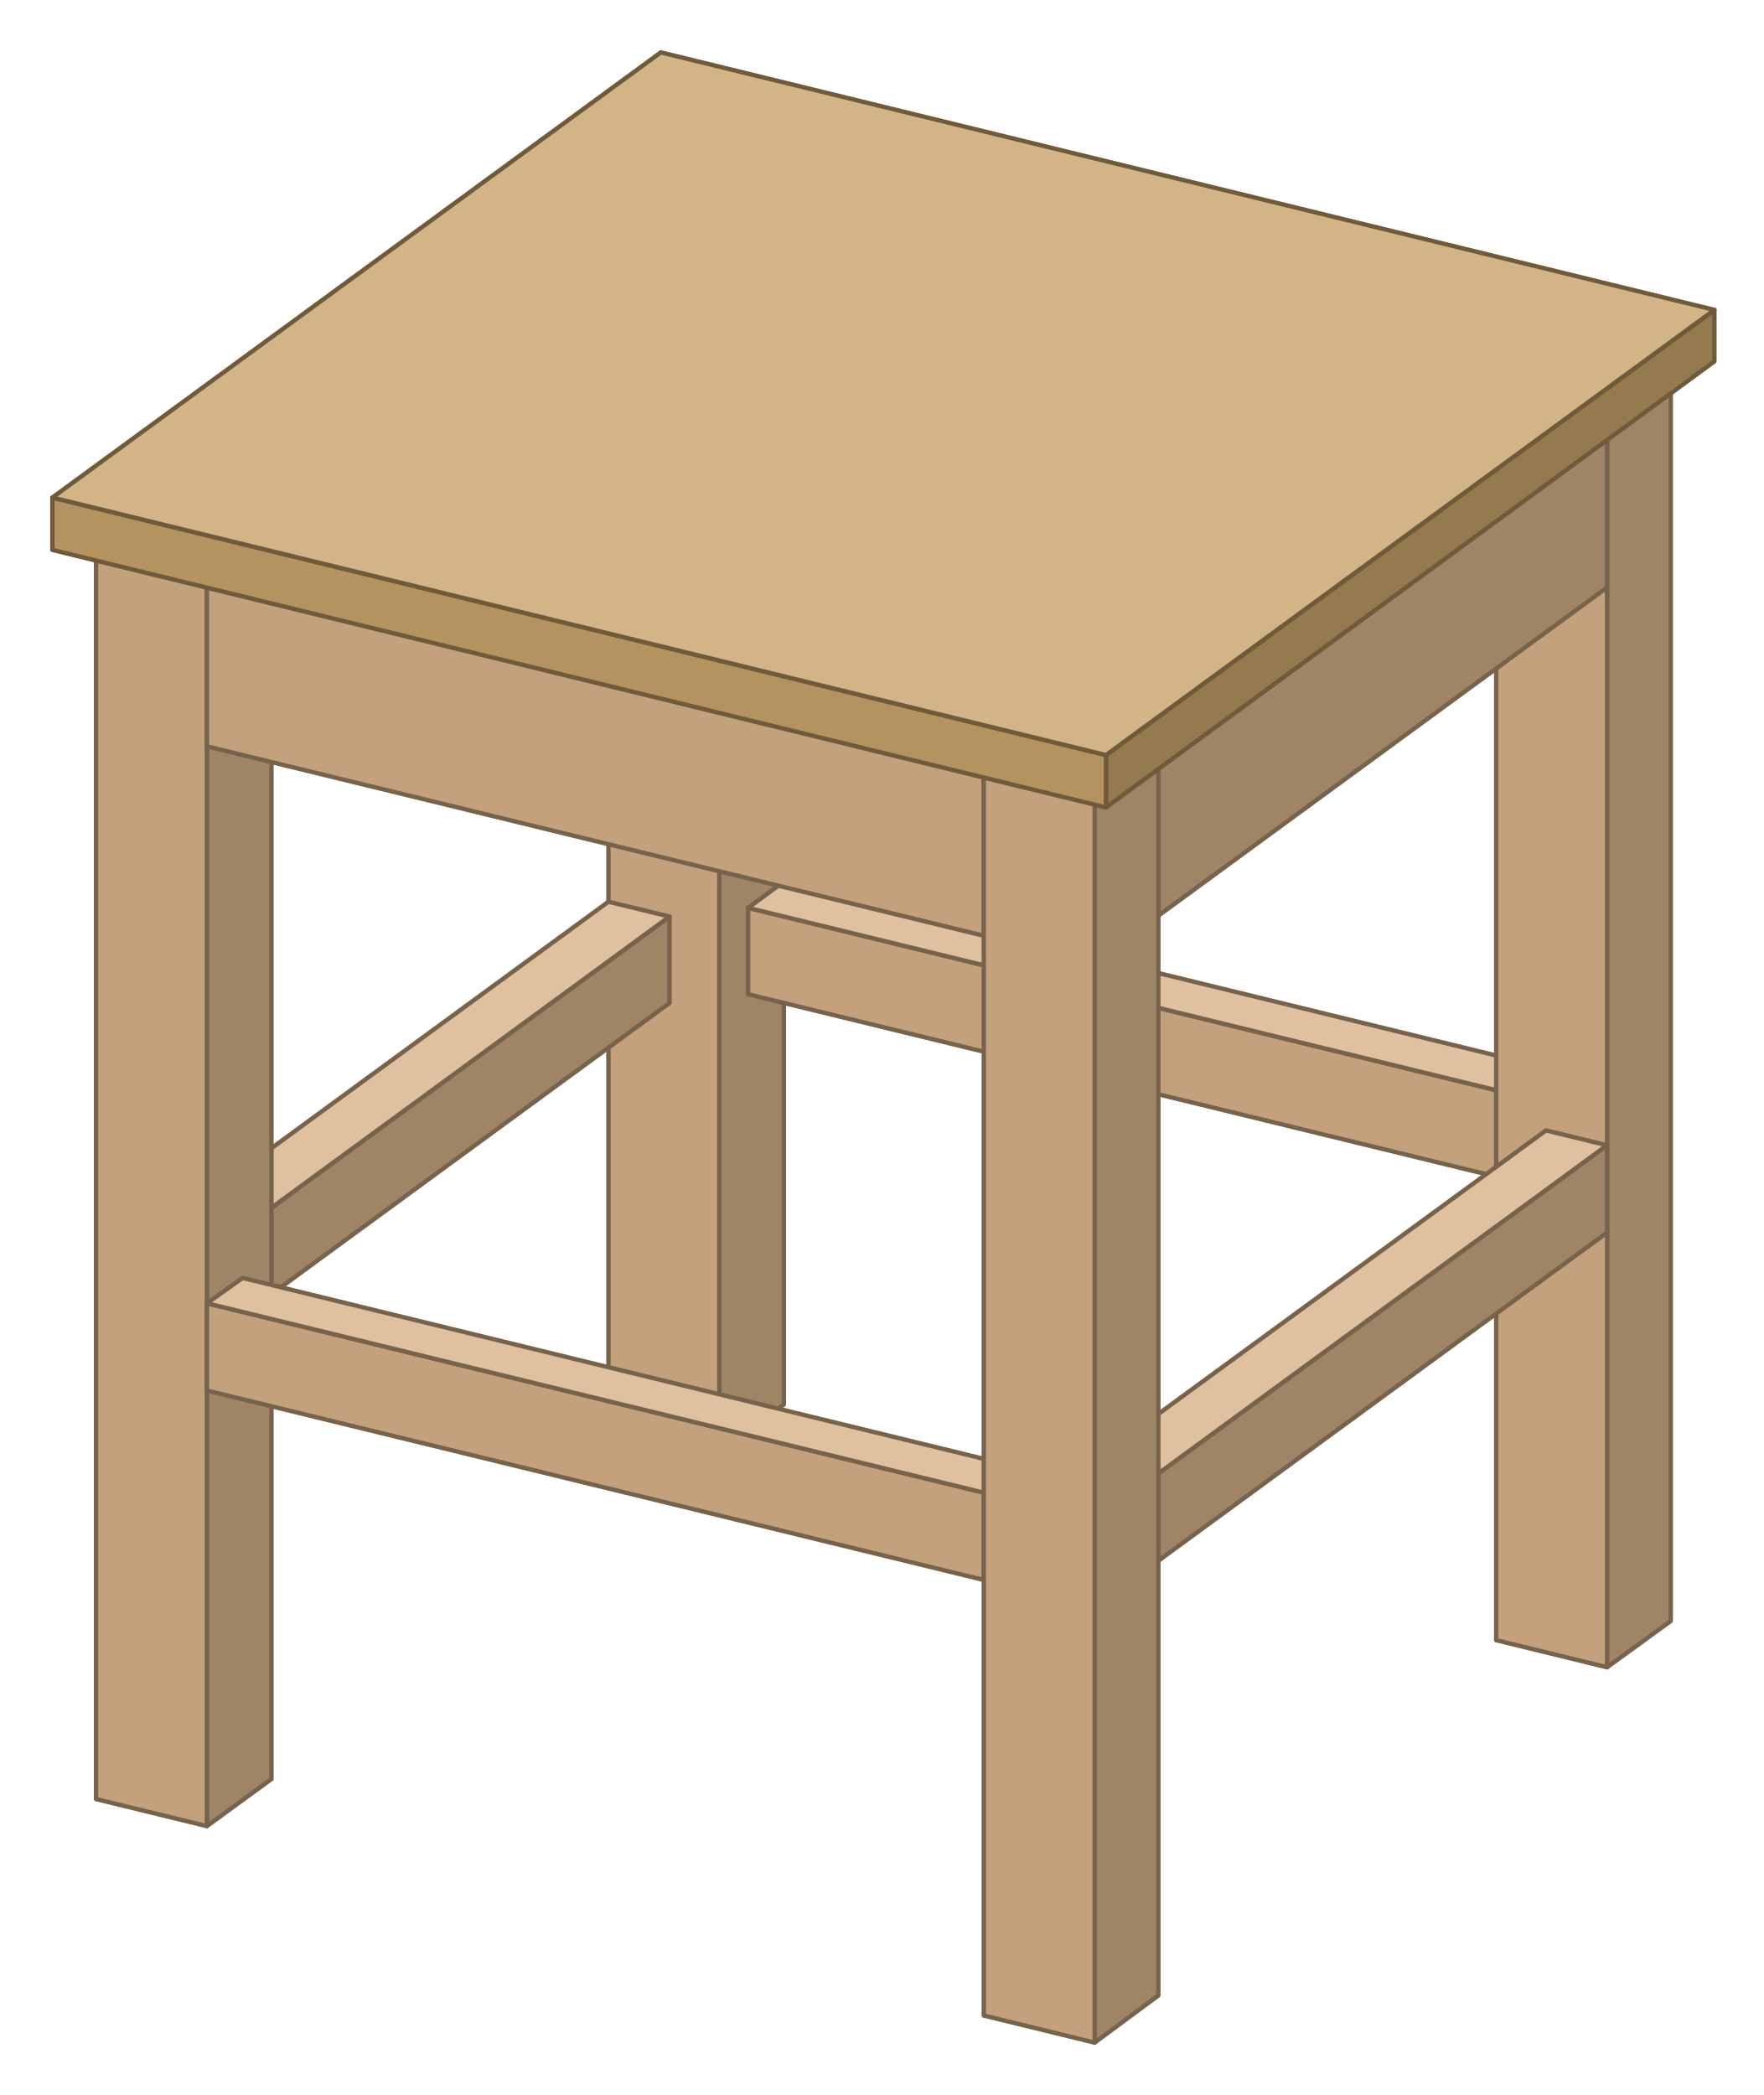
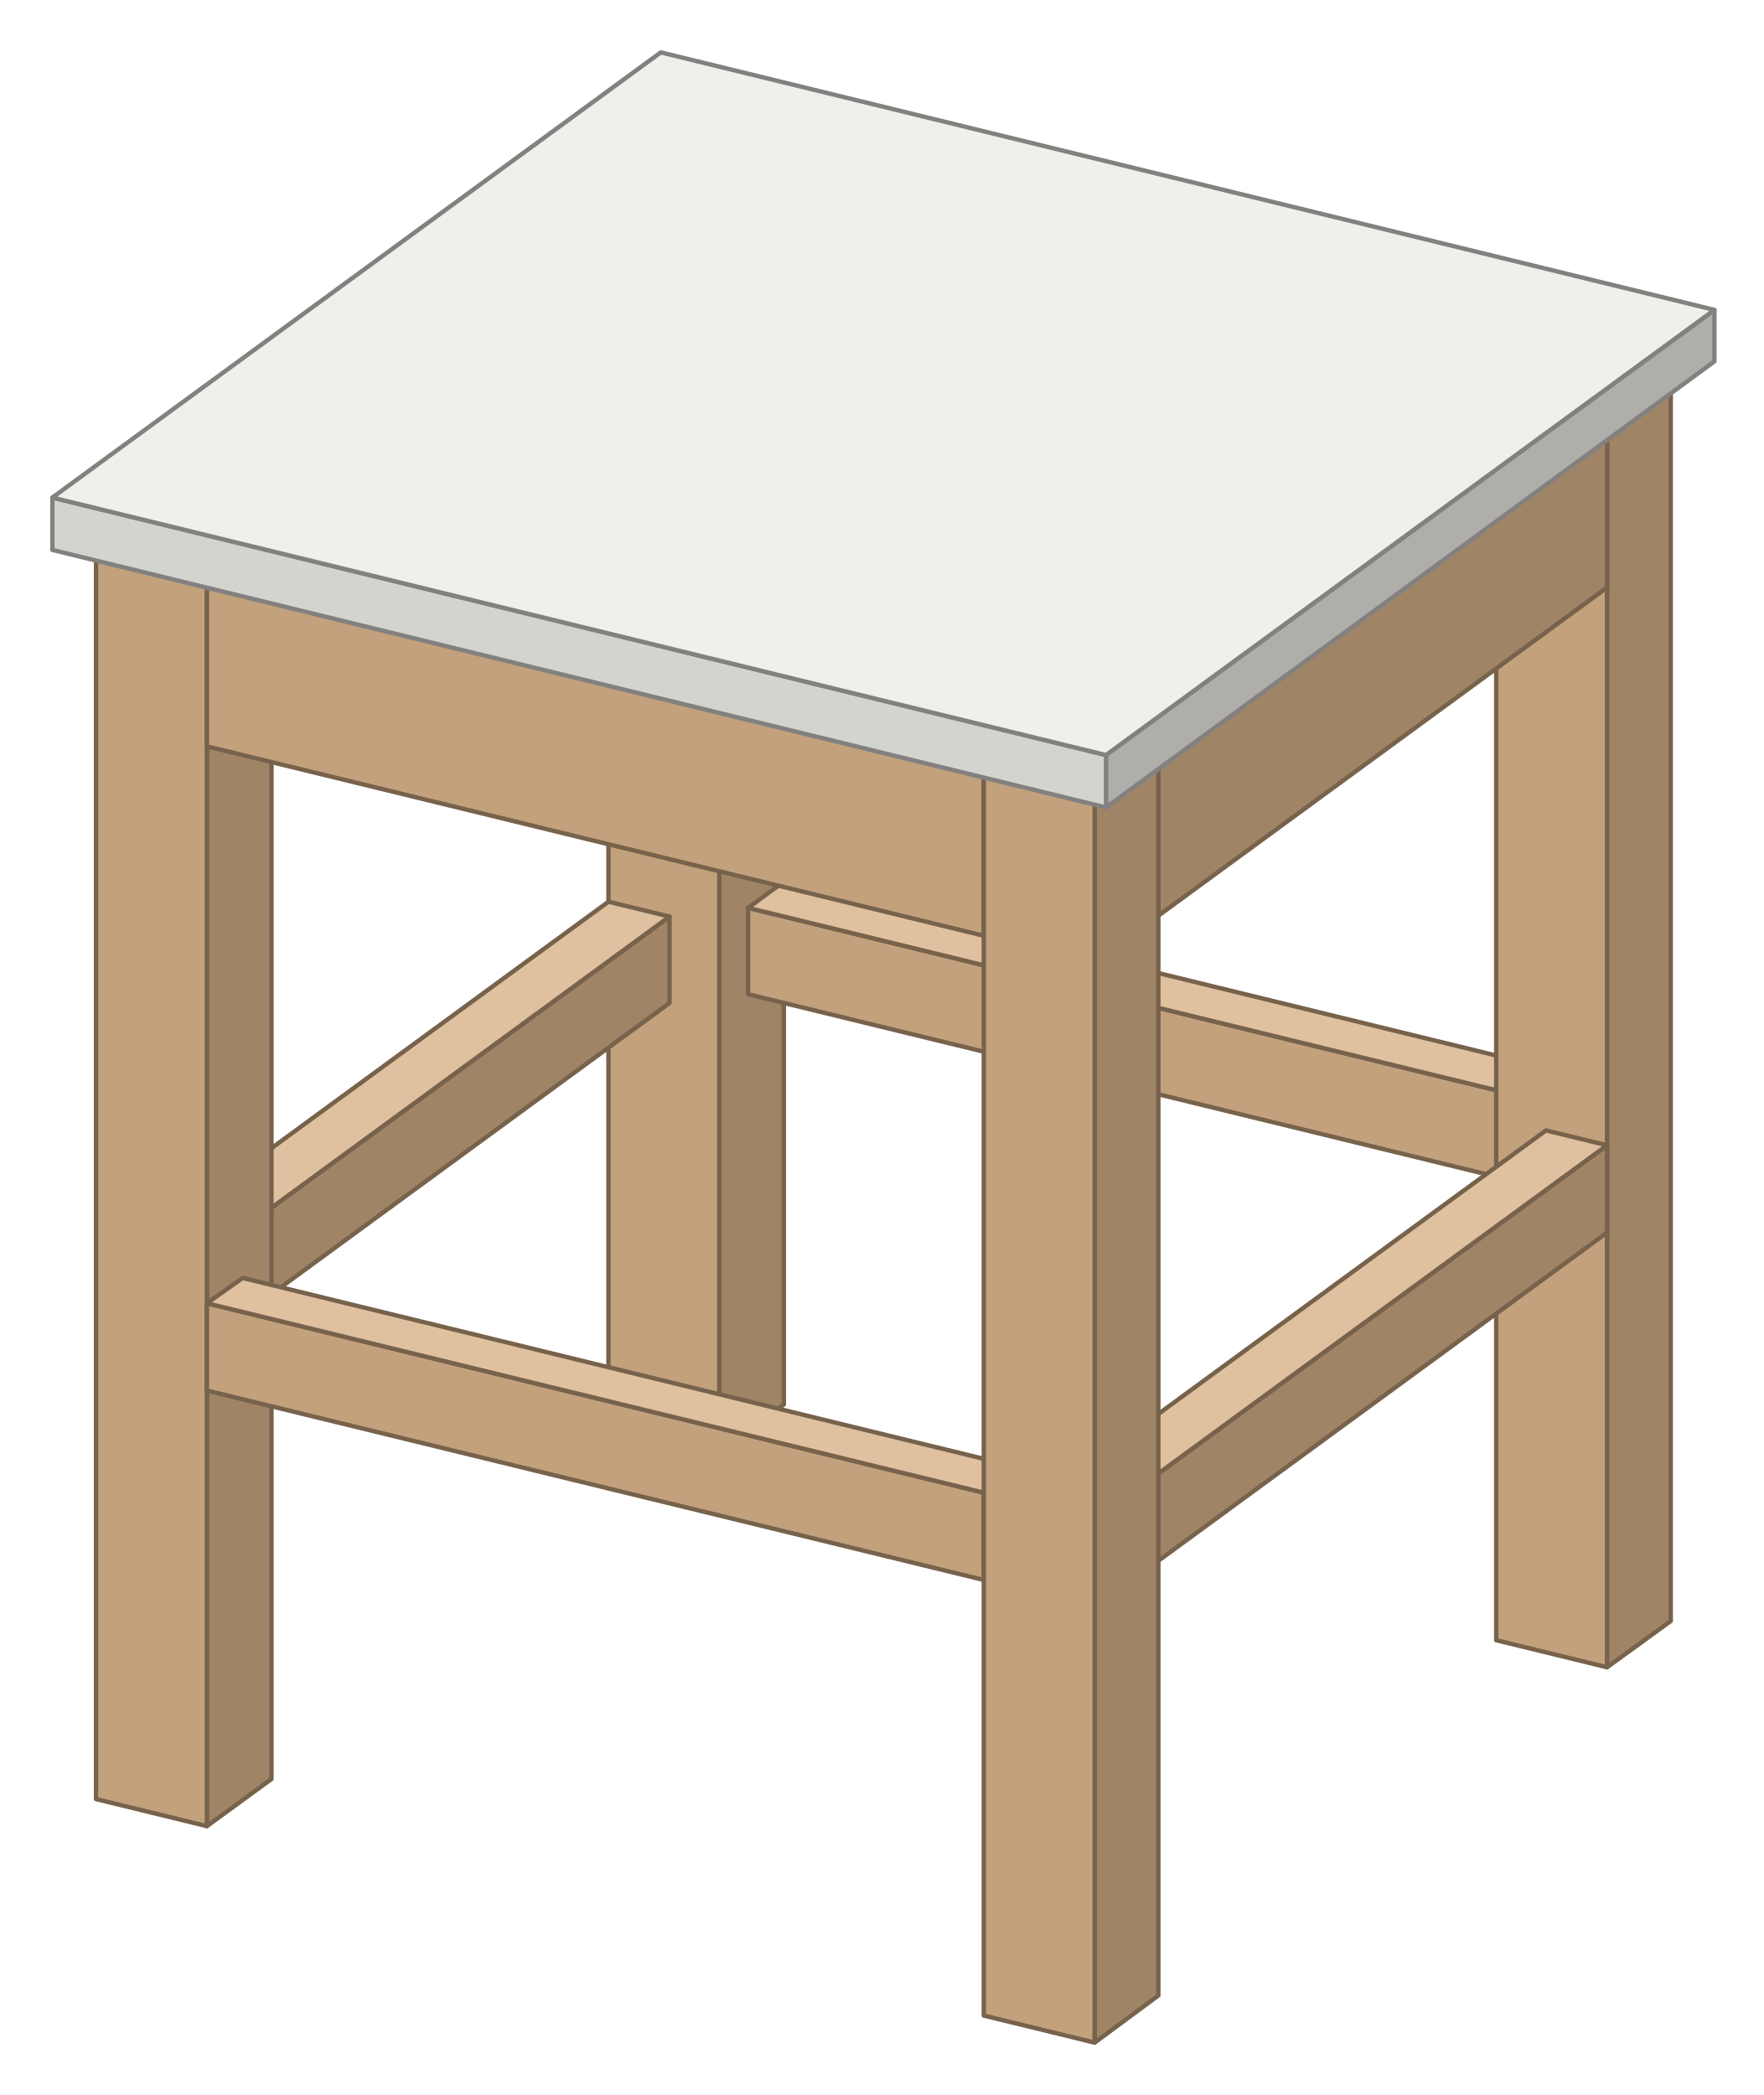
<svg xmlns="http://www.w3.org/2000/svg" viewBox="0 0 202 240" width="202" height="240" stroke-width="0.5" stroke-linejoin="round">
  <path d="M82.4,166.2L89.8,160.9L89.8,17.2L82.4,22.6Z" fill="#a08466" stroke="#77624c" />
  <path d="M69.7,163.1L82.4,166.2L82.4,22.6L69.7,19.5Z" fill="#c2a17c" stroke="#77624c" />
  <path d="M69.7,19.5L82.4,22.6L89.8,17.2L77.1,14.1Z" fill="#dfc19f" stroke="#77624c" />
  <path d="M174.7,135.6L178.7,132.7L178.7,122.7L174.7,125.7Z" fill="#a08466" stroke="#77624c" />
  <path d="M85.7,113.9L174.7,135.6L174.7,125.7L85.7,104Z" fill="#c2a17c" stroke="#77624c" />
  <path d="M85.7,104L174.7,125.7L178.7,122.7L89.8,101Z" fill="#dfc19f" stroke="#77624c" />
  <path d="M25.3,152.5L76.7,114.9L76.7,105L25.3,142.6Z" fill="#a08466" stroke="#77624c" />
  <path d="M18.3,150.8L25.3,152.5L25.3,142.6L18.3,140.9Z" fill="#c2a17c" stroke="#77624c" />
  <path d="M18.3,140.9L25.3,142.6L76.7,105L69.7,103.3Z" fill="#dfc19f" stroke="#77624c" />
  <path d="M174.7,61.8L178.7,58.9L178.7,38.9L174.7,41.9Z" fill="#a08466" stroke="#77624c" />
  <path d="M85.7,40.1L174.7,61.8L174.7,41.9L85.7,20.2Z" fill="#c2a17c" stroke="#77624c" />
  <path d="M85.7,20.2L174.7,41.9L178.7,38.9L89.8,17.2Z" fill="#dfc19f" stroke="#77624c" />
  <path d="M184.1,191L191.4,185.7L191.4,42L184.1,47.4Z" fill="#a08466" stroke="#77624c" />
  <path d="M171.4,187.9L184.1,191L184.1,47.4L171.4,44.3Z" fill="#c2a17c" stroke="#77624c" />
  <path d="M171.4,44.3L184.1,47.4L191.4,42L178.7,38.9Z" fill="#dfc19f" stroke="#77624c" />
  <path d="M25.3,78.7L76.7,41.1L76.7,21.2L25.3,58.8Z" fill="#a08466" stroke="#77624c" />
  <path d="M18.3,77L25.3,78.7L25.3,58.8L18.3,57.1Z" fill="#c2a17c" stroke="#77624c" />
  <path d="M18.3,57.1L25.3,58.8L76.7,21.2L69.7,19.5Z" fill="#dfc19f" stroke="#77624c" />
  <path d="M23.7,209.2L31.1,203.8L31.1,60.2L23.7,65.5Z" fill="#a08466" stroke="#77624c" />
  <path d="M11,206.1L23.7,209.2L23.7,65.5L11,62.4Z" fill="#c2a17c" stroke="#77624c" />
  <path d="M11,62.4L23.7,65.5L31.1,60.2L18.3,57.1Z" fill="#dfc19f" stroke="#77624c" />
  <path d="M132.7,178.8L184.1,141.2L184.1,131.2L132.7,168.8Z" fill="#a08466" stroke="#77624c" />
  <path d="M125.7,177L132.7,178.8L132.7,168.8L125.7,167.1Z" fill="#c2a17c" stroke="#77624c" />
  <path d="M125.7,167.1L132.7,168.8L184.1,131.2L177.1,129.5Z" fill="#dfc19f" stroke="#77624c" />
  <path d="M112.7,181L116.7,178.1L116.7,168.1L112.7,171Z" fill="#a08466" stroke="#77624c" />
  <path d="M23.7,159.3L112.7,181L112.7,171L23.7,149.3Z" fill="#c2a17c" stroke="#77624c" />
  <path d="M23.7,149.3L112.7,171L116.7,168.1L27.8,146.4Z" fill="#dfc19f" stroke="#77624c" />
  <path d="M132.7,104.9L184.1,67.3L184.1,47.4L132.7,85Z" fill="#a08466" stroke="#77624c" />
  <path d="M125.7,103.2L132.7,104.9L132.7,85L125.7,83.3Z" fill="#c2a17c" stroke="#77624c" />
  <path d="M125.7,83.3L132.7,85L184.1,47.4L177.1,45.7Z" fill="#dfc19f" stroke="#77624c" />
  <path d="M112.7,107.2L116.7,104.2L116.7,84.3L112.7,87.3Z" fill="#a08466" stroke="#77624c" />
  <path d="M23.7,85.5L112.7,107.2L112.7,87.3L23.7,65.5Z" fill="#c2a17c" stroke="#77624c" />
  <path d="M23.7,65.5L112.7,87.3L116.7,84.3L27.8,62.6Z" fill="#dfc19f" stroke="#77624c" />
  <path d="M125.4,234L132.7,228.6L132.7,85L125.4,90.4Z" fill="#a08466" stroke="#77624c" />
  <path d="M112.7,230.9L125.4,234L125.4,90.4L112.7,87.3Z" fill="#c2a17c" stroke="#77624c" />
  <path d="M112.7,87.3L125.4,90.4L132.7,85L120,81.9Z" fill="#dfc19f" stroke="#77624c" />
-   <path d="M126.7,92.5L196.4,41.4L196.4,35.5L126.7,86.5Z" fill="#95794f" stroke="#6f5a3b" />
-   <path d="M6,63L126.7,92.5L126.7,86.5L6,57Z" fill="#b59360" stroke="#6f5a3b" />
-   <path d="M6,57L126.7,86.5L196.4,35.5L75.7,6Z" fill="#d3b486" stroke="#6f5a3b" />
+   <path d="M126.7,92.5L196.4,41.4L196.4,35.5L126.7,86.5Z" fill="#afaeaa" stroke="#82817f" />
+   <path d="M6,63L126.7,92.5L126.7,86.5L6,57Z" fill="#d4d4cf" stroke="#82817f" />
+   <path d="M6,57L126.7,86.5L196.4,35.5L75.7,6Z" fill="#efefeb" stroke="#82817f" />
</svg>
